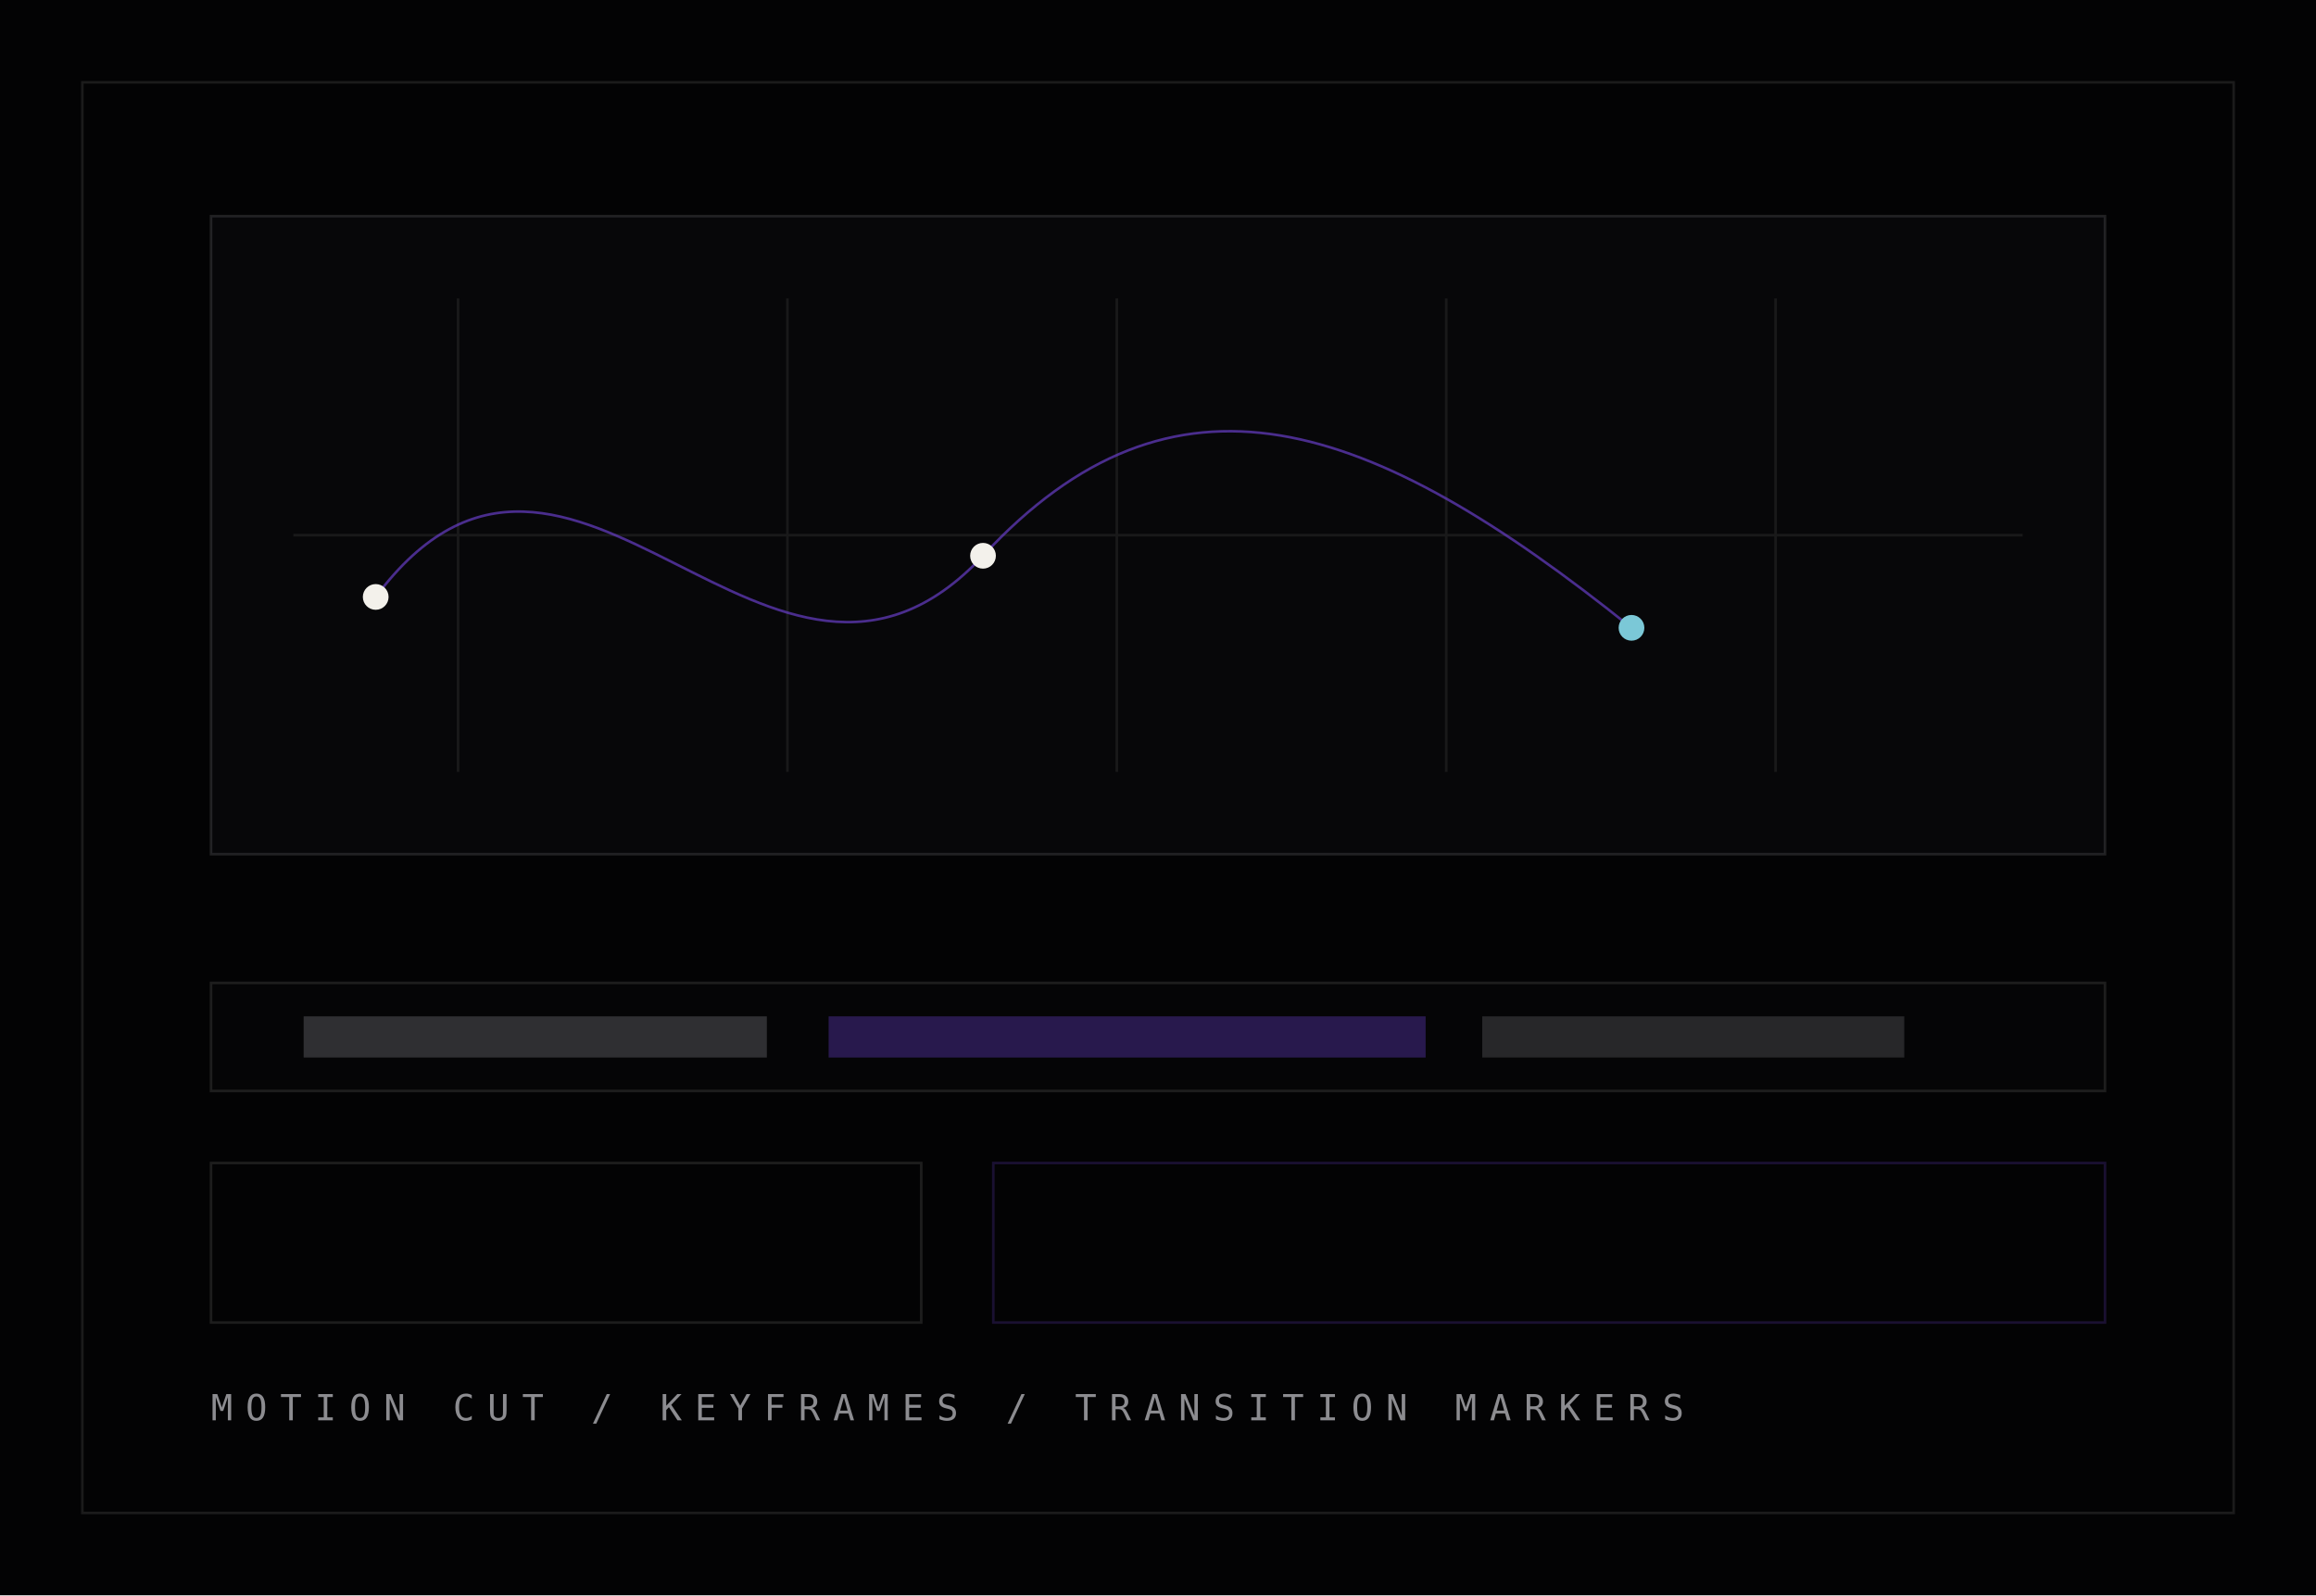
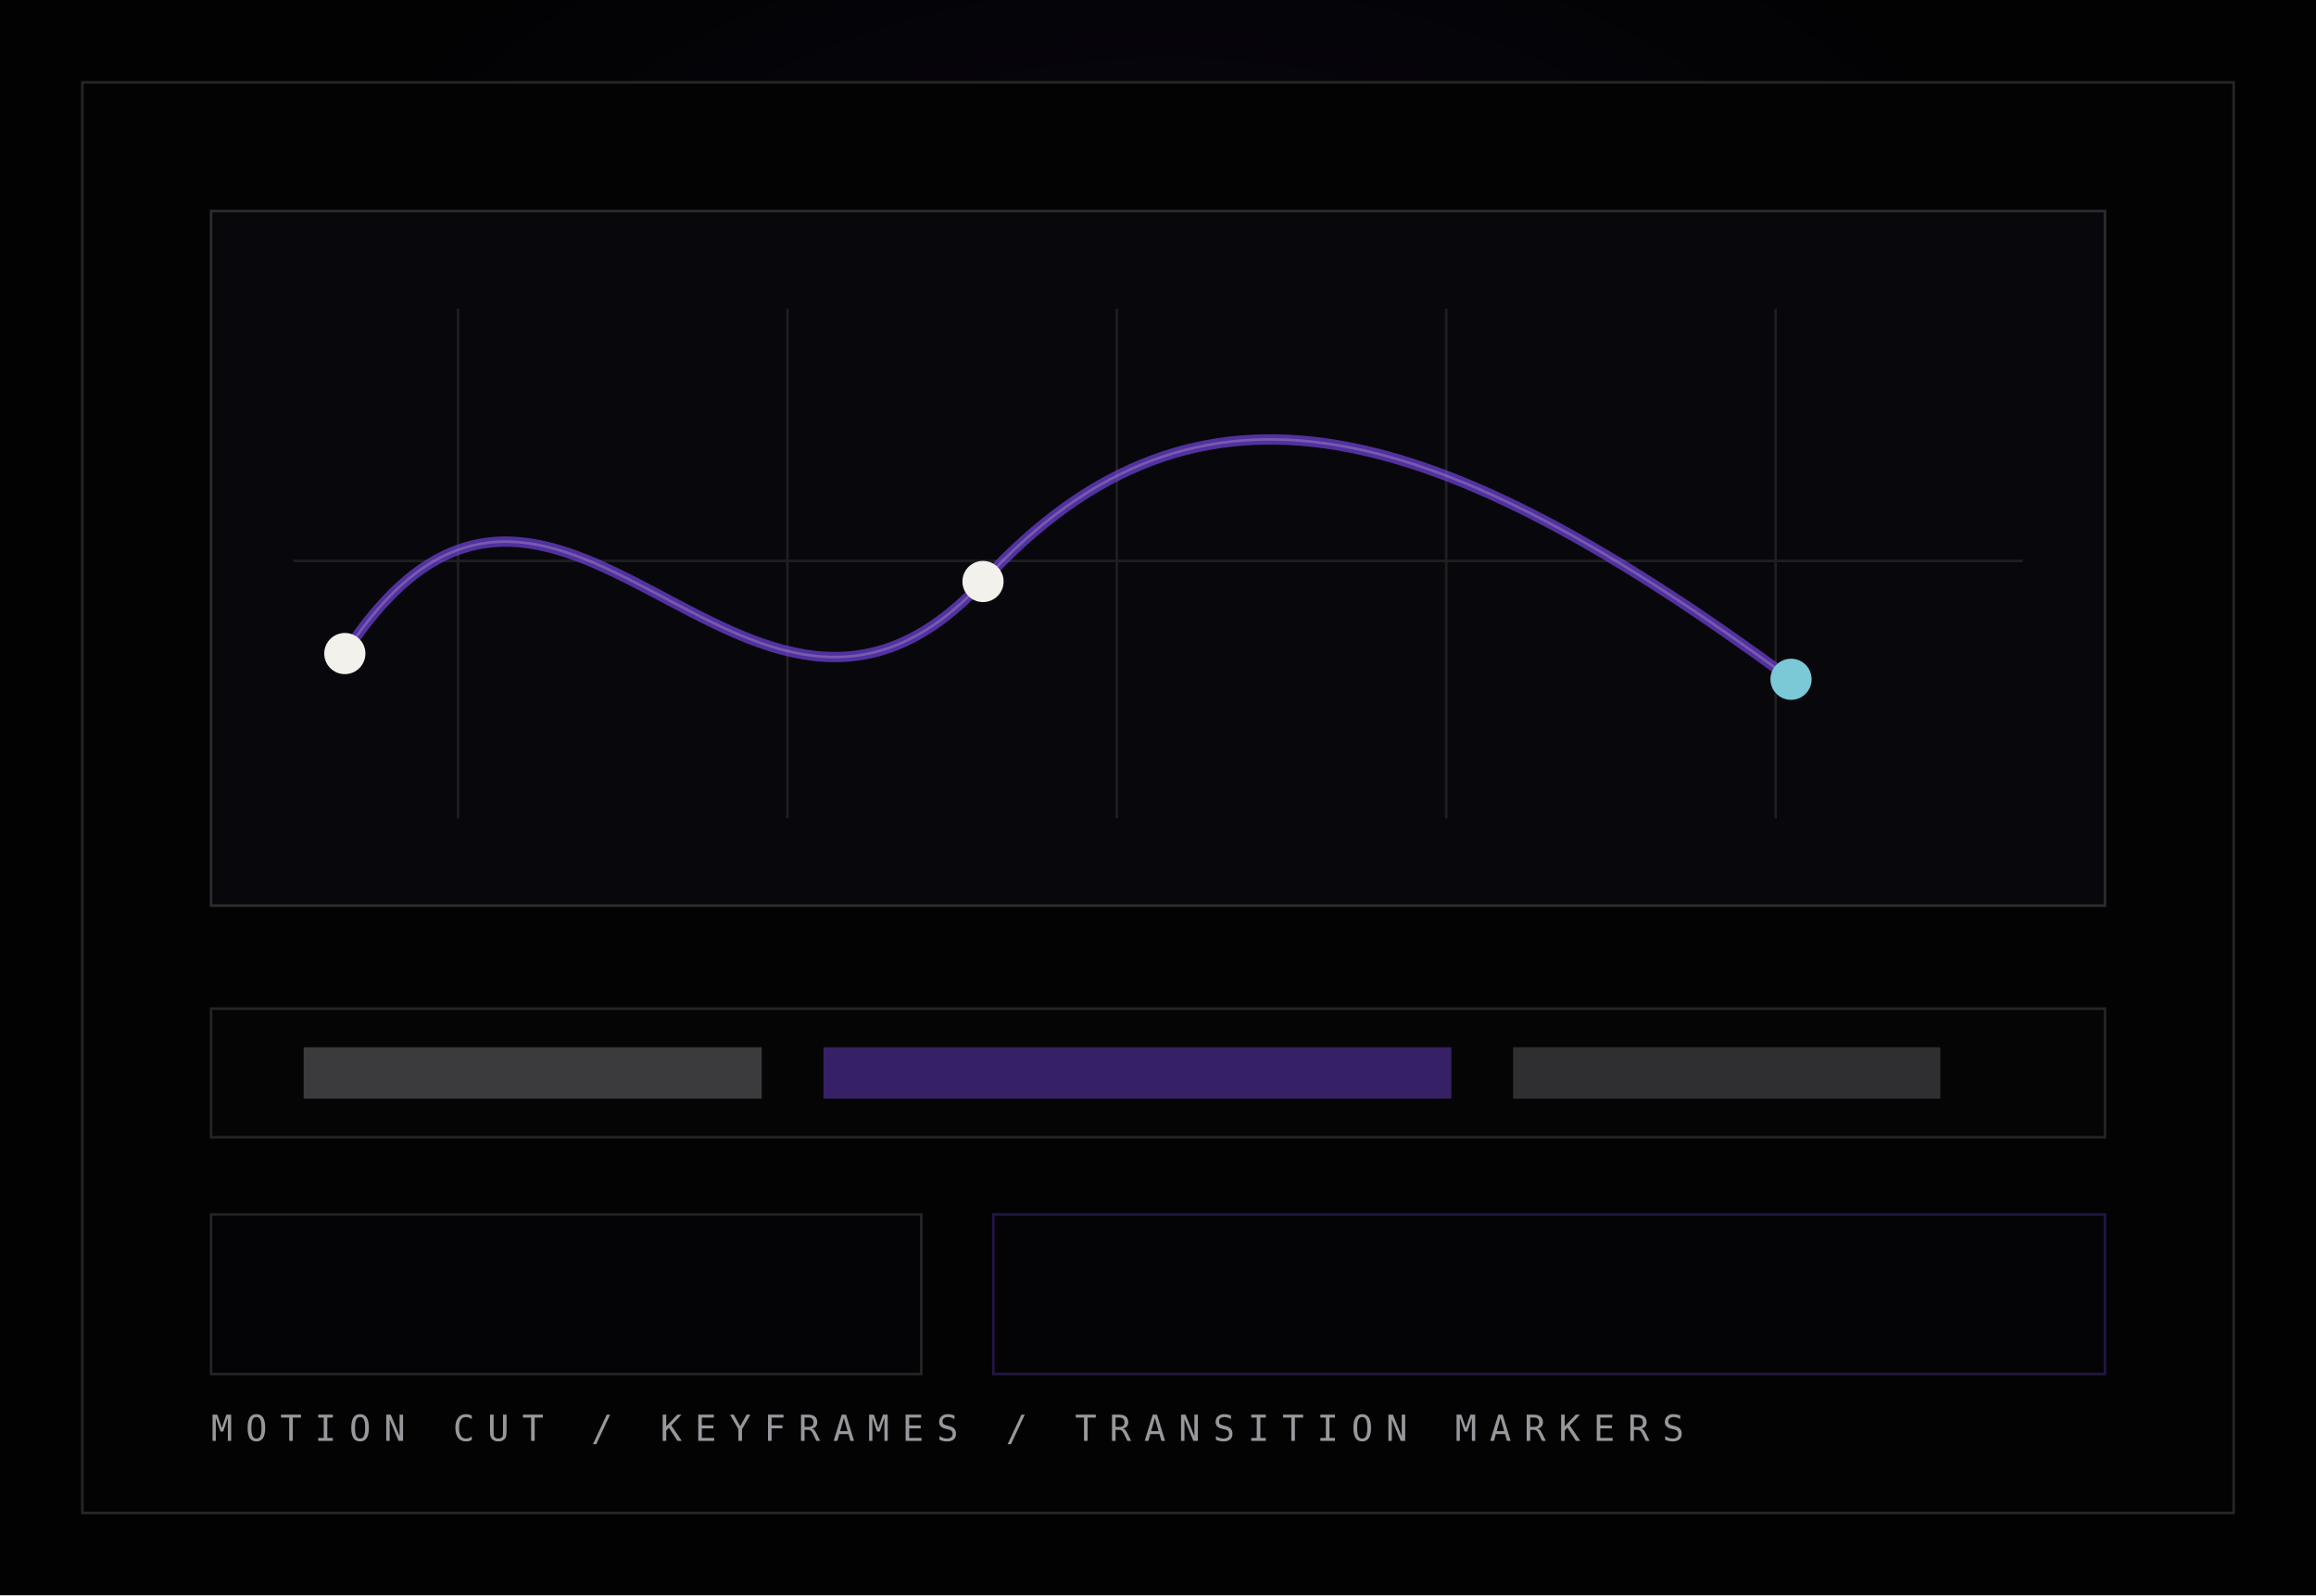
<svg xmlns="http://www.w3.org/2000/svg" width="900" height="620" viewBox="0 0 900 620" fill="none" role="img" aria-labelledby="title">
-   <rect width="900" height="620" fill="#030304" />
-   <rect x="32" y="32" width="836" height="556" stroke="#F3F1EB" stroke-opacity=".1" />
-   <rect x="82" y="84" width="736" height="248" fill="#070709" stroke="#C6C7CC" stroke-opacity=".15" />
-   <path d="M114 208h672M178 116v184M306 116v184M434 116v184M562 116v184M690 116v184" stroke="#F3F1EB" stroke-opacity=".08" />
-   <path d="M146 232c76-102 154 72 236-16 74-80 150-54 252 28" stroke="#6F42D8" stroke-opacity=".64" />
-   <circle cx="146" cy="232" r="5" fill="#F3F1EB" />
-   <circle cx="382" cy="216" r="5" fill="#F3F1EB" />
-   <circle cx="634" cy="244" r="5" fill="#7BC8D7" />
-   <rect x="82" y="382" width="736" height="42" fill="#050506" stroke="#F3F1EB" stroke-opacity=".11" />
-   <rect x="118" y="395" width="180" height="16" fill="#C6C7CC" fill-opacity=".22" />
-   <rect x="322" y="395" width="232" height="16" fill="#6F42D8" fill-opacity=".34" />
-   <rect x="576" y="395" width="164" height="16" fill="#C6C7CC" fill-opacity=".18" />
-   <rect x="82" y="452" width="276" height="62" stroke="#F3F1EB" stroke-opacity=".11" />
-   <rect x="386" y="452" width="432" height="62" stroke="#6F42D8" stroke-opacity=".22" />
-   <text x="82" y="552" fill="#C6C7CC" fill-opacity=".7" font-family="monospace" font-size="14" letter-spacing="5">MOTION CUT / KEYFRAMES / TRANSITION MARKERS</text>
+   <defs>
+     <radialGradient id="v" cx="0" cy="0" r="1" gradientUnits="userSpaceOnUse" gradientTransform="translate(454 228) rotate(90) scale(330 420)">
+       <stop stop-color="#6F42D8" stop-opacity=".24" />
+       <stop offset="1" stop-color="#030304" stop-opacity="0" />
+     </radialGradient>
+   </defs>
+   <rect width="900" height="620" fill="#020203" />
+   <rect width="900" height="620" fill="url(#v)" />
+   <rect x="32" y="32" width="836" height="556" fill="#030304" stroke="#F3F1EB" stroke-opacity=".15" />
+   <rect x="82" y="82" width="736" height="270" fill="#08080C" stroke="#C6C7CC" stroke-opacity=".2" />
+   <path d="M114 218h672M178 120v198M306 120v198M434 120v198M562 120v198M690 120v198" stroke="#F3F1EB" stroke-opacity=".1" />
+   <path d="M134 254c82-126 156 72 248-28 84-92 178-62 314 38" stroke="#6F42D8" stroke-opacity=".72" stroke-width="4" />
+   <path d="M134 254c82-126 156 72 248-28 84-92 178-62 314 38" stroke="#F3F1EB" stroke-opacity=".22" stroke-width="1" />
+   <circle cx="134" cy="254" r="8" fill="#F3F1EB" />
+   <circle cx="382" cy="226" r="8" fill="#F3F1EB" />
+   <circle cx="696" cy="264" r="8" fill="#7BC8D7" />
+   <rect x="82" y="392" width="736" height="50" fill="#050506" stroke="#F3F1EB" stroke-opacity=".14" />
+   <rect x="118" y="407" width="178" height="20" fill="#C6C7CC" fill-opacity=".28" />
+   <rect x="320" y="407" width="244" height="20" fill="#6F42D8" fill-opacity=".46" />
+   <rect x="588" y="407" width="166" height="20" fill="#C6C7CC" fill-opacity=".22" />
+   <rect x="82" y="472" width="276" height="62" fill="#040406" stroke="#F3F1EB" stroke-opacity=".14" />
+   <rect x="386" y="472" width="432" height="62" fill="#040406" stroke="#6F42D8" stroke-opacity=".3" />
+   <text x="82" y="560" fill="#C6C7CC" fill-opacity=".76" font-family="monospace" font-size="14" letter-spacing="5">MOTION CUT / KEYFRAMES / TRANSITION MARKERS</text>
</svg>
